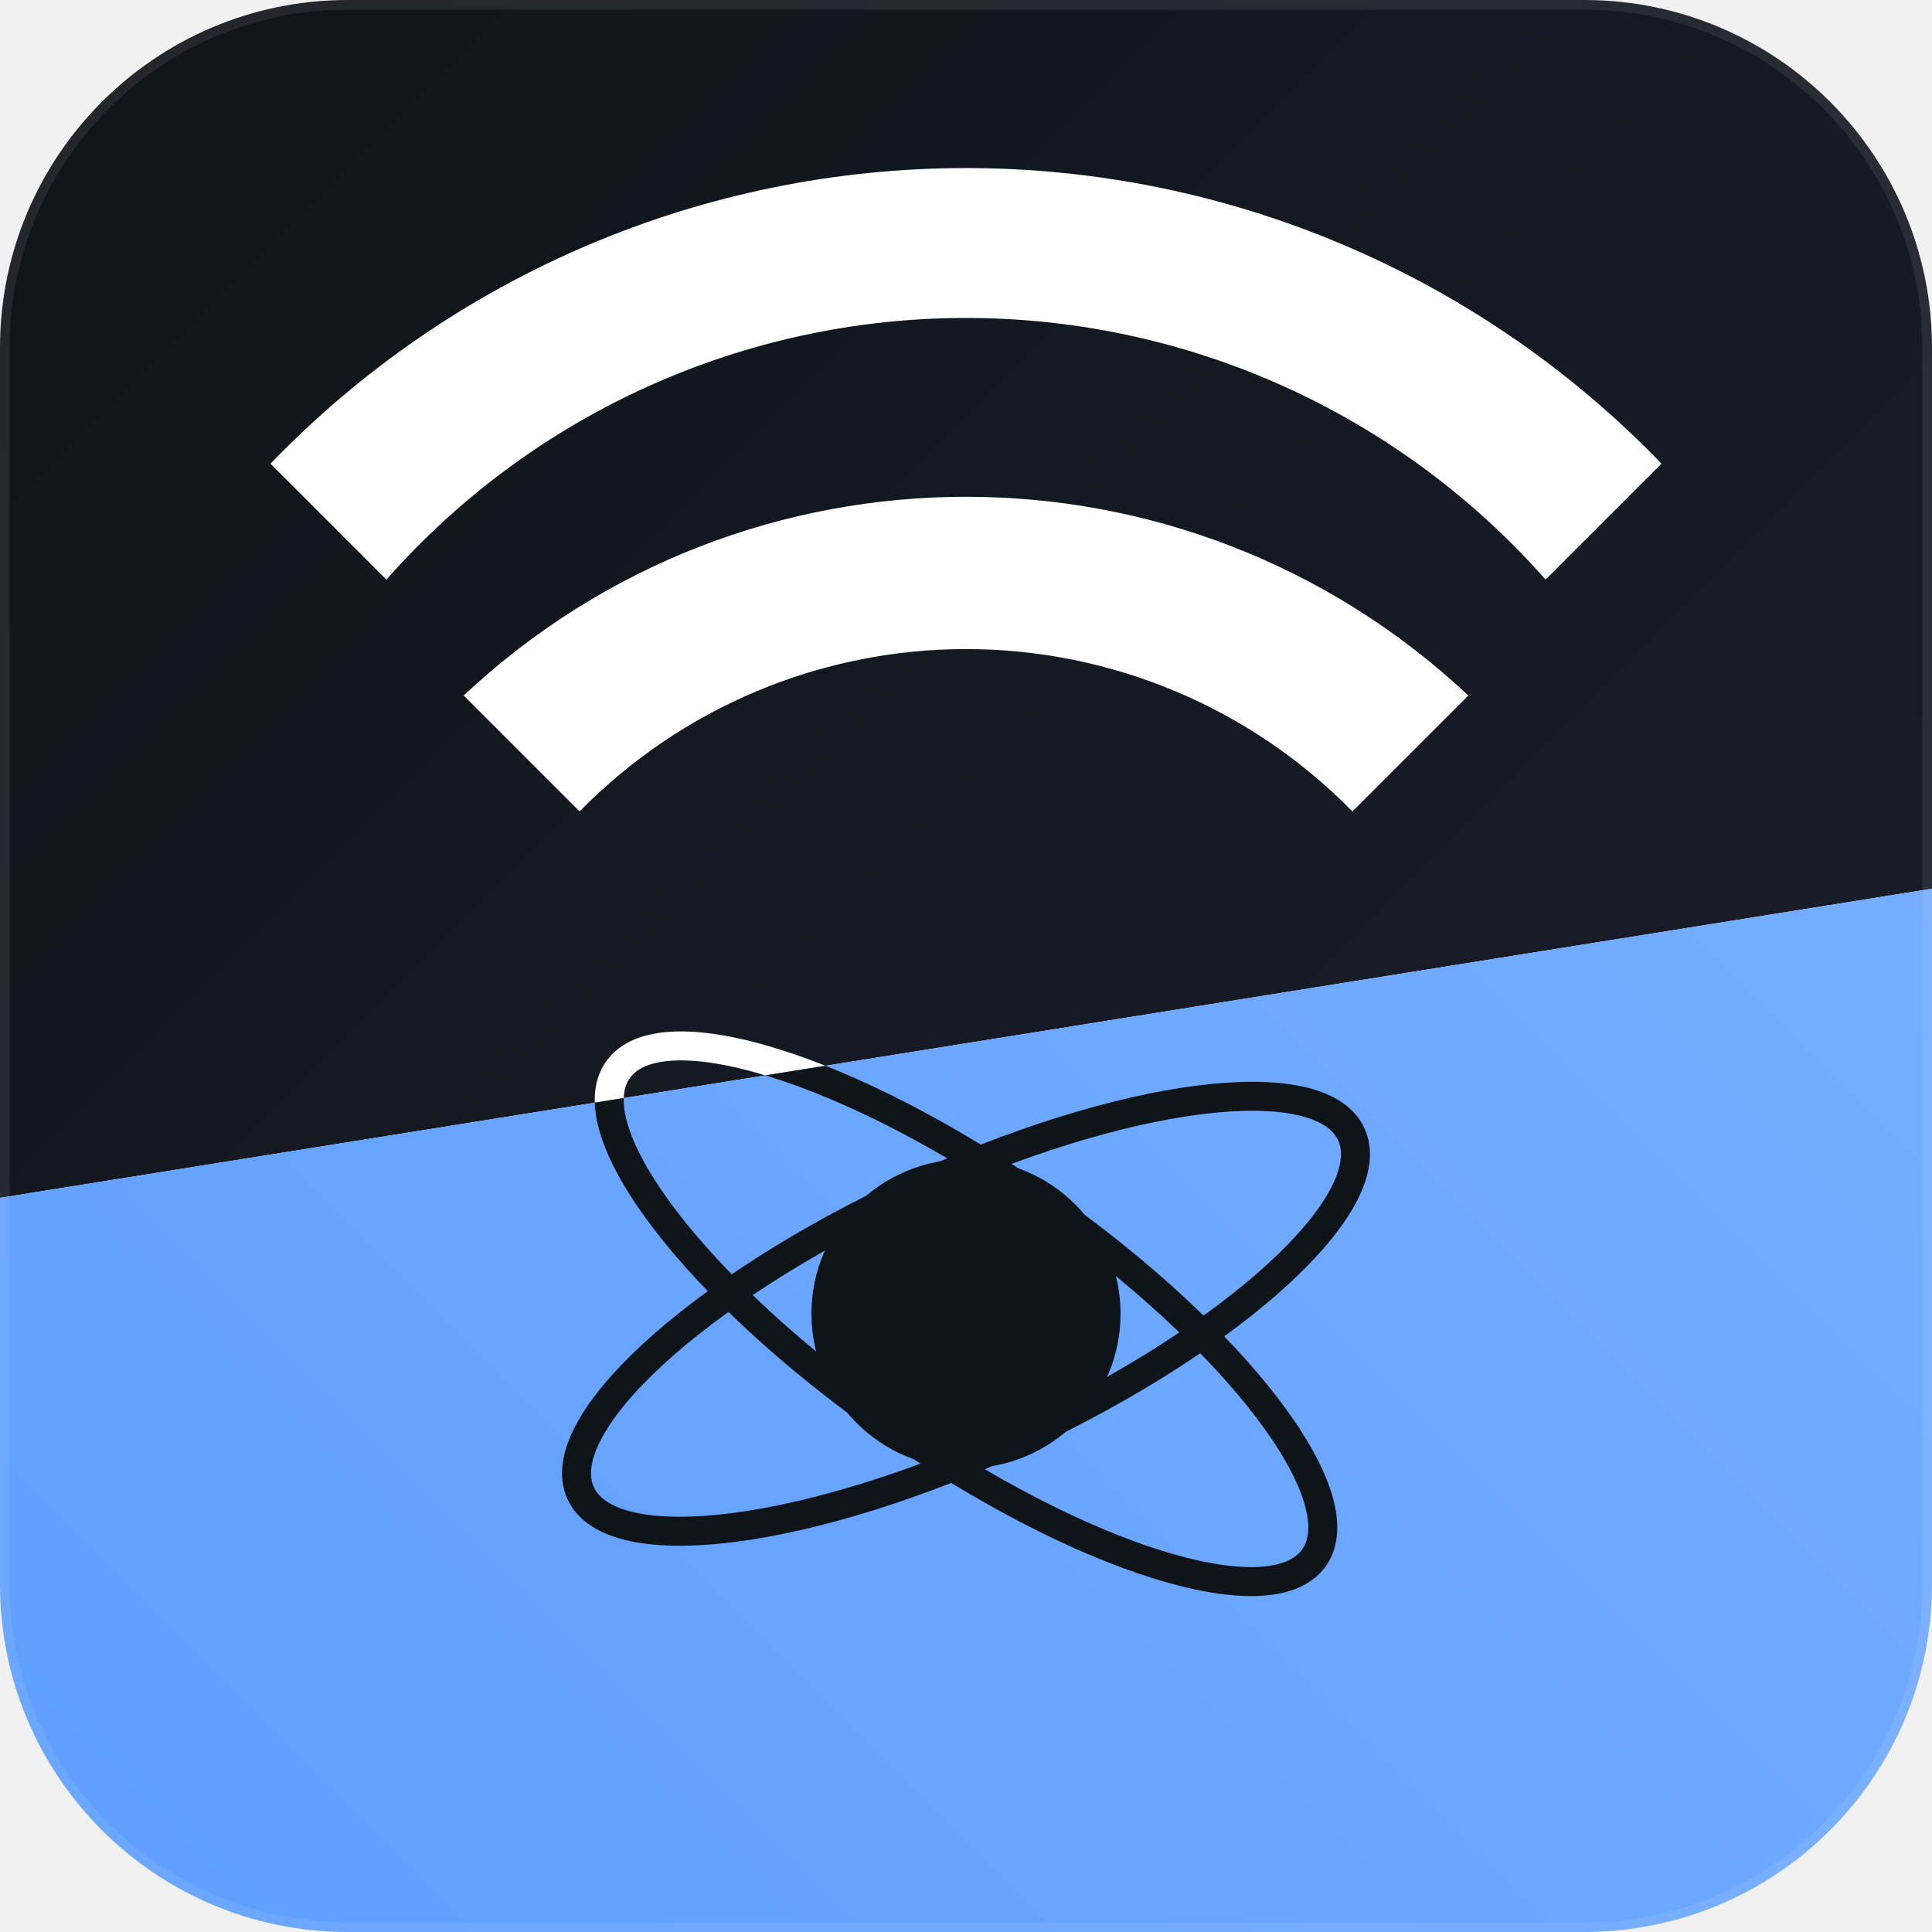
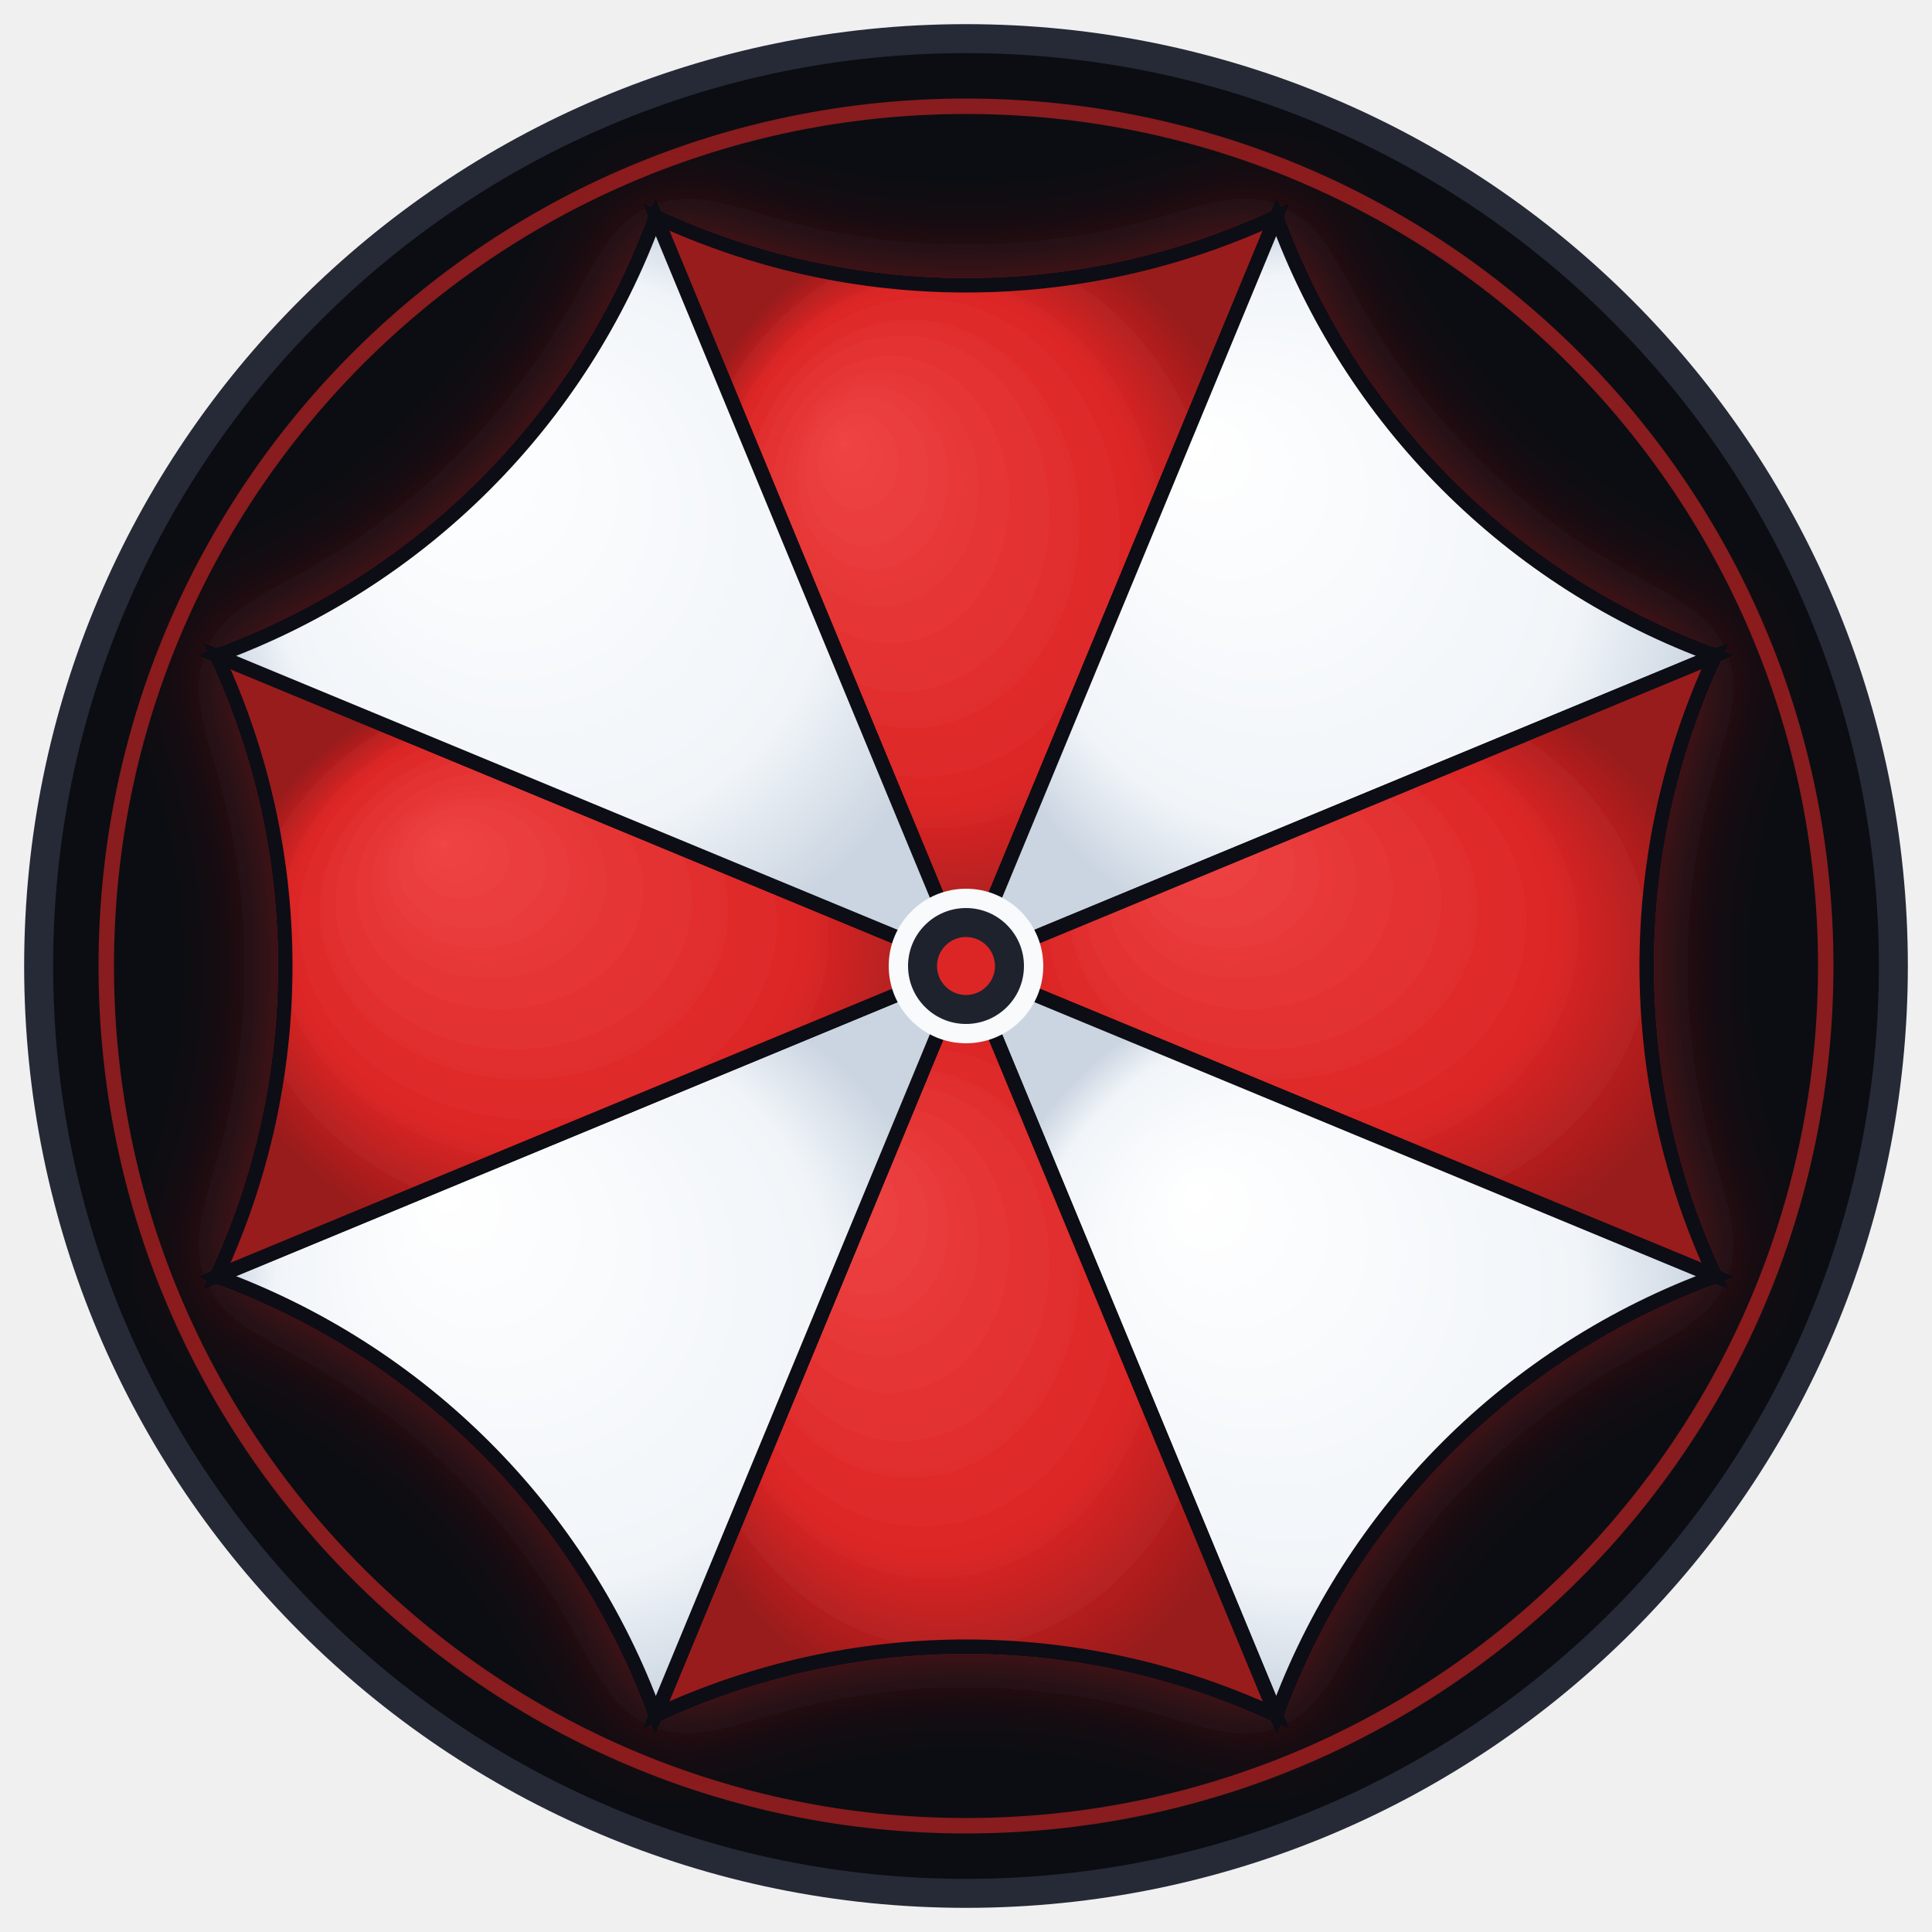
<svg xmlns="http://www.w3.org/2000/svg" viewBox="0 0 100 100">
  <defs>
-     <linearGradient id="darkGrad" x1="0%" y1="0%" x2="100%" y2="100%">
-       <stop offset="0%" stop-color="#0f1419" />
-       <stop offset="100%" stop-color="#1a1f2e" />
-     </linearGradient>
-     <linearGradient id="accentGrad" x1="0%" y1="100%" x2="100%" y2="0%">
-       <stop offset="0%" stop-color="#5e9eff" />
-       <stop offset="100%" stop-color="#7db2ff" />
-     </linearGradient>
-     <clipPath id="rounded">
-       <rect width="100" height="100" rx="18" />
-     </clipPath>
-     <clipPath id="topSlice">
-       <polygon points="0,0 100,0 100,46 0,62" />
-     </clipPath>
-     <clipPath id="bottomSlice">
-       <polygon points="0,62 100,46 100,100 0,100" />
-     </clipPath>
+     <radialGradient id="redGrad" cx="50%" cy="50%" r="50%" fx="30%" fy="30%">
+       <stop offset="0%" stop-color="#ef4444" />
+       <stop offset="70%" stop-color="#dc2626" />
+       <stop offset="100%" stop-color="#991b1b" />
+     </radialGradient>
+     <radialGradient id="whiteGrad" cx="50%" cy="50%" r="50%" fx="30%" fy="30%">
+       <stop offset="0%" stop-color="#ffffff" />
+       <stop offset="75%" stop-color="#f1f5f9" />
+       <stop offset="100%" stop-color="#cbd5e1" />
+     </radialGradient>
+     <filter id="reGlow" x="-20%" y="-20%" width="140%" height="140%">
+       <feDropShadow dx="0" dy="0" stdDeviation="2.5" flood-color="#dc2626" flood-opacity="0.45" />
+     </filter>
  </defs>
-   <g clip-path="url(#rounded)">
-     <g clip-path="url(#topSlice)">
-       <rect width="100" height="100" fill="url(#darkGrad)" />
-       <path d="M14,24 L20,30 A40,40 0 0 1 80,30 L86,24 A50,50 0 0 0 14,24" fill="#fff" />
-       <path d="M24,36 L30,42 A28,28 0 0 1 70,42 L76,36 A38,38 0 0 0 24,36" fill="#fff" />
-       <circle cx="50" cy="68" r="8" fill="#5e9eff" />
-       <ellipse cx="50" cy="68" rx="22" ry="7" fill="none" stroke="#fff" stroke-width="1.5" transform="rotate(-25 50 68)" />
-       <ellipse cx="50" cy="68" rx="22" ry="7" fill="none" stroke="#fff" stroke-width="1.5" transform="rotate(35 50 68)" />
-     </g>
-     <g clip-path="url(#bottomSlice)">
-       <rect width="100" height="100" fill="url(#accentGrad)" />
-       <path d="M14,24 L20,30 A40,40 0 0 1 80,30 L86,24 A50,50 0 0 0 14,24" fill="#0f1419" />
-       <path d="M24,36 L30,42 A28,28 0 0 1 70,42 L76,36 A38,38 0 0 0 24,36" fill="#0f1419" />
-       <circle cx="50" cy="68" r="8" fill="#0f1419" />
-       <ellipse cx="50" cy="68" rx="22" ry="7" fill="none" stroke="#0f1419" stroke-width="1.5" transform="rotate(-25 50 68)" />
-       <ellipse cx="50" cy="68" rx="22" ry="7" fill="none" stroke="#0f1419" stroke-width="1.5" transform="rotate(35 50 68)" />
-     </g>
+   <circle cx="50" cy="50" r="48" fill="#0b0d12" stroke="#262a36" stroke-width="1.5" />
+   <circle cx="50" cy="50" r="44.5" fill="none" stroke="#dc2626" stroke-width="0.8" opacity="0.6" />
+   <g filter="url(#reGlow)">
+     <path d="M 50.00,50.00 L 33.93,11.20 A 38,38 0 0,0 66.07,11.20 Z" fill="url(#redGrad)" stroke="#0b0d12" stroke-width="0.75" />
+     <path d="M 50.00,50.00 L 66.07,11.20 A 38,38 0 0,0 88.80,33.93 Z" fill="url(#whiteGrad)" stroke="#0b0d12" stroke-width="0.75" />
+     <path d="M 50.00,50.00 L 88.80,33.93 A 38,38 0 0,0 88.80,66.07 Z" fill="url(#redGrad)" stroke="#0b0d12" stroke-width="0.75" />
+     <path d="M 50.00,50.00 L 88.80,66.07 A 38,38 0 0,0 66.07,88.80 Z" fill="url(#whiteGrad)" stroke="#0b0d12" stroke-width="0.75" />
+     <path d="M 50.00,50.00 L 66.07,88.80 A 38,38 0 0,0 33.93,88.80 Z" fill="url(#redGrad)" stroke="#0b0d12" stroke-width="0.75" />
+     <path d="M 50.00,50.00 L 33.93,88.80 A 38,38 0 0,0 11.20,66.07 Z" fill="url(#whiteGrad)" stroke="#0b0d12" stroke-width="0.75" />
+     <path d="M 50.00,50.00 L 11.20,66.07 A 38,38 0 0,0 11.20,33.93 Z" fill="url(#redGrad)" stroke="#0b0d12" stroke-width="0.75" />
+     <path d="M 50.00,50.00 L 11.20,33.93 A 38,38 0 0,0 33.93,11.20 Z" fill="url(#whiteGrad)" stroke="#0b0d12" stroke-width="0.75" />
  </g>
-   <rect width="100" height="100" rx="18" fill="none" stroke="rgba(255,255,255,0.08)" stroke-width="1" />
+   <circle cx="50" cy="50" r="3.5" fill="#1e222d" stroke="#f8fafc" stroke-width="1" />
+   <circle cx="50" cy="50" r="1.5" fill="#dc2626" />
</svg>
